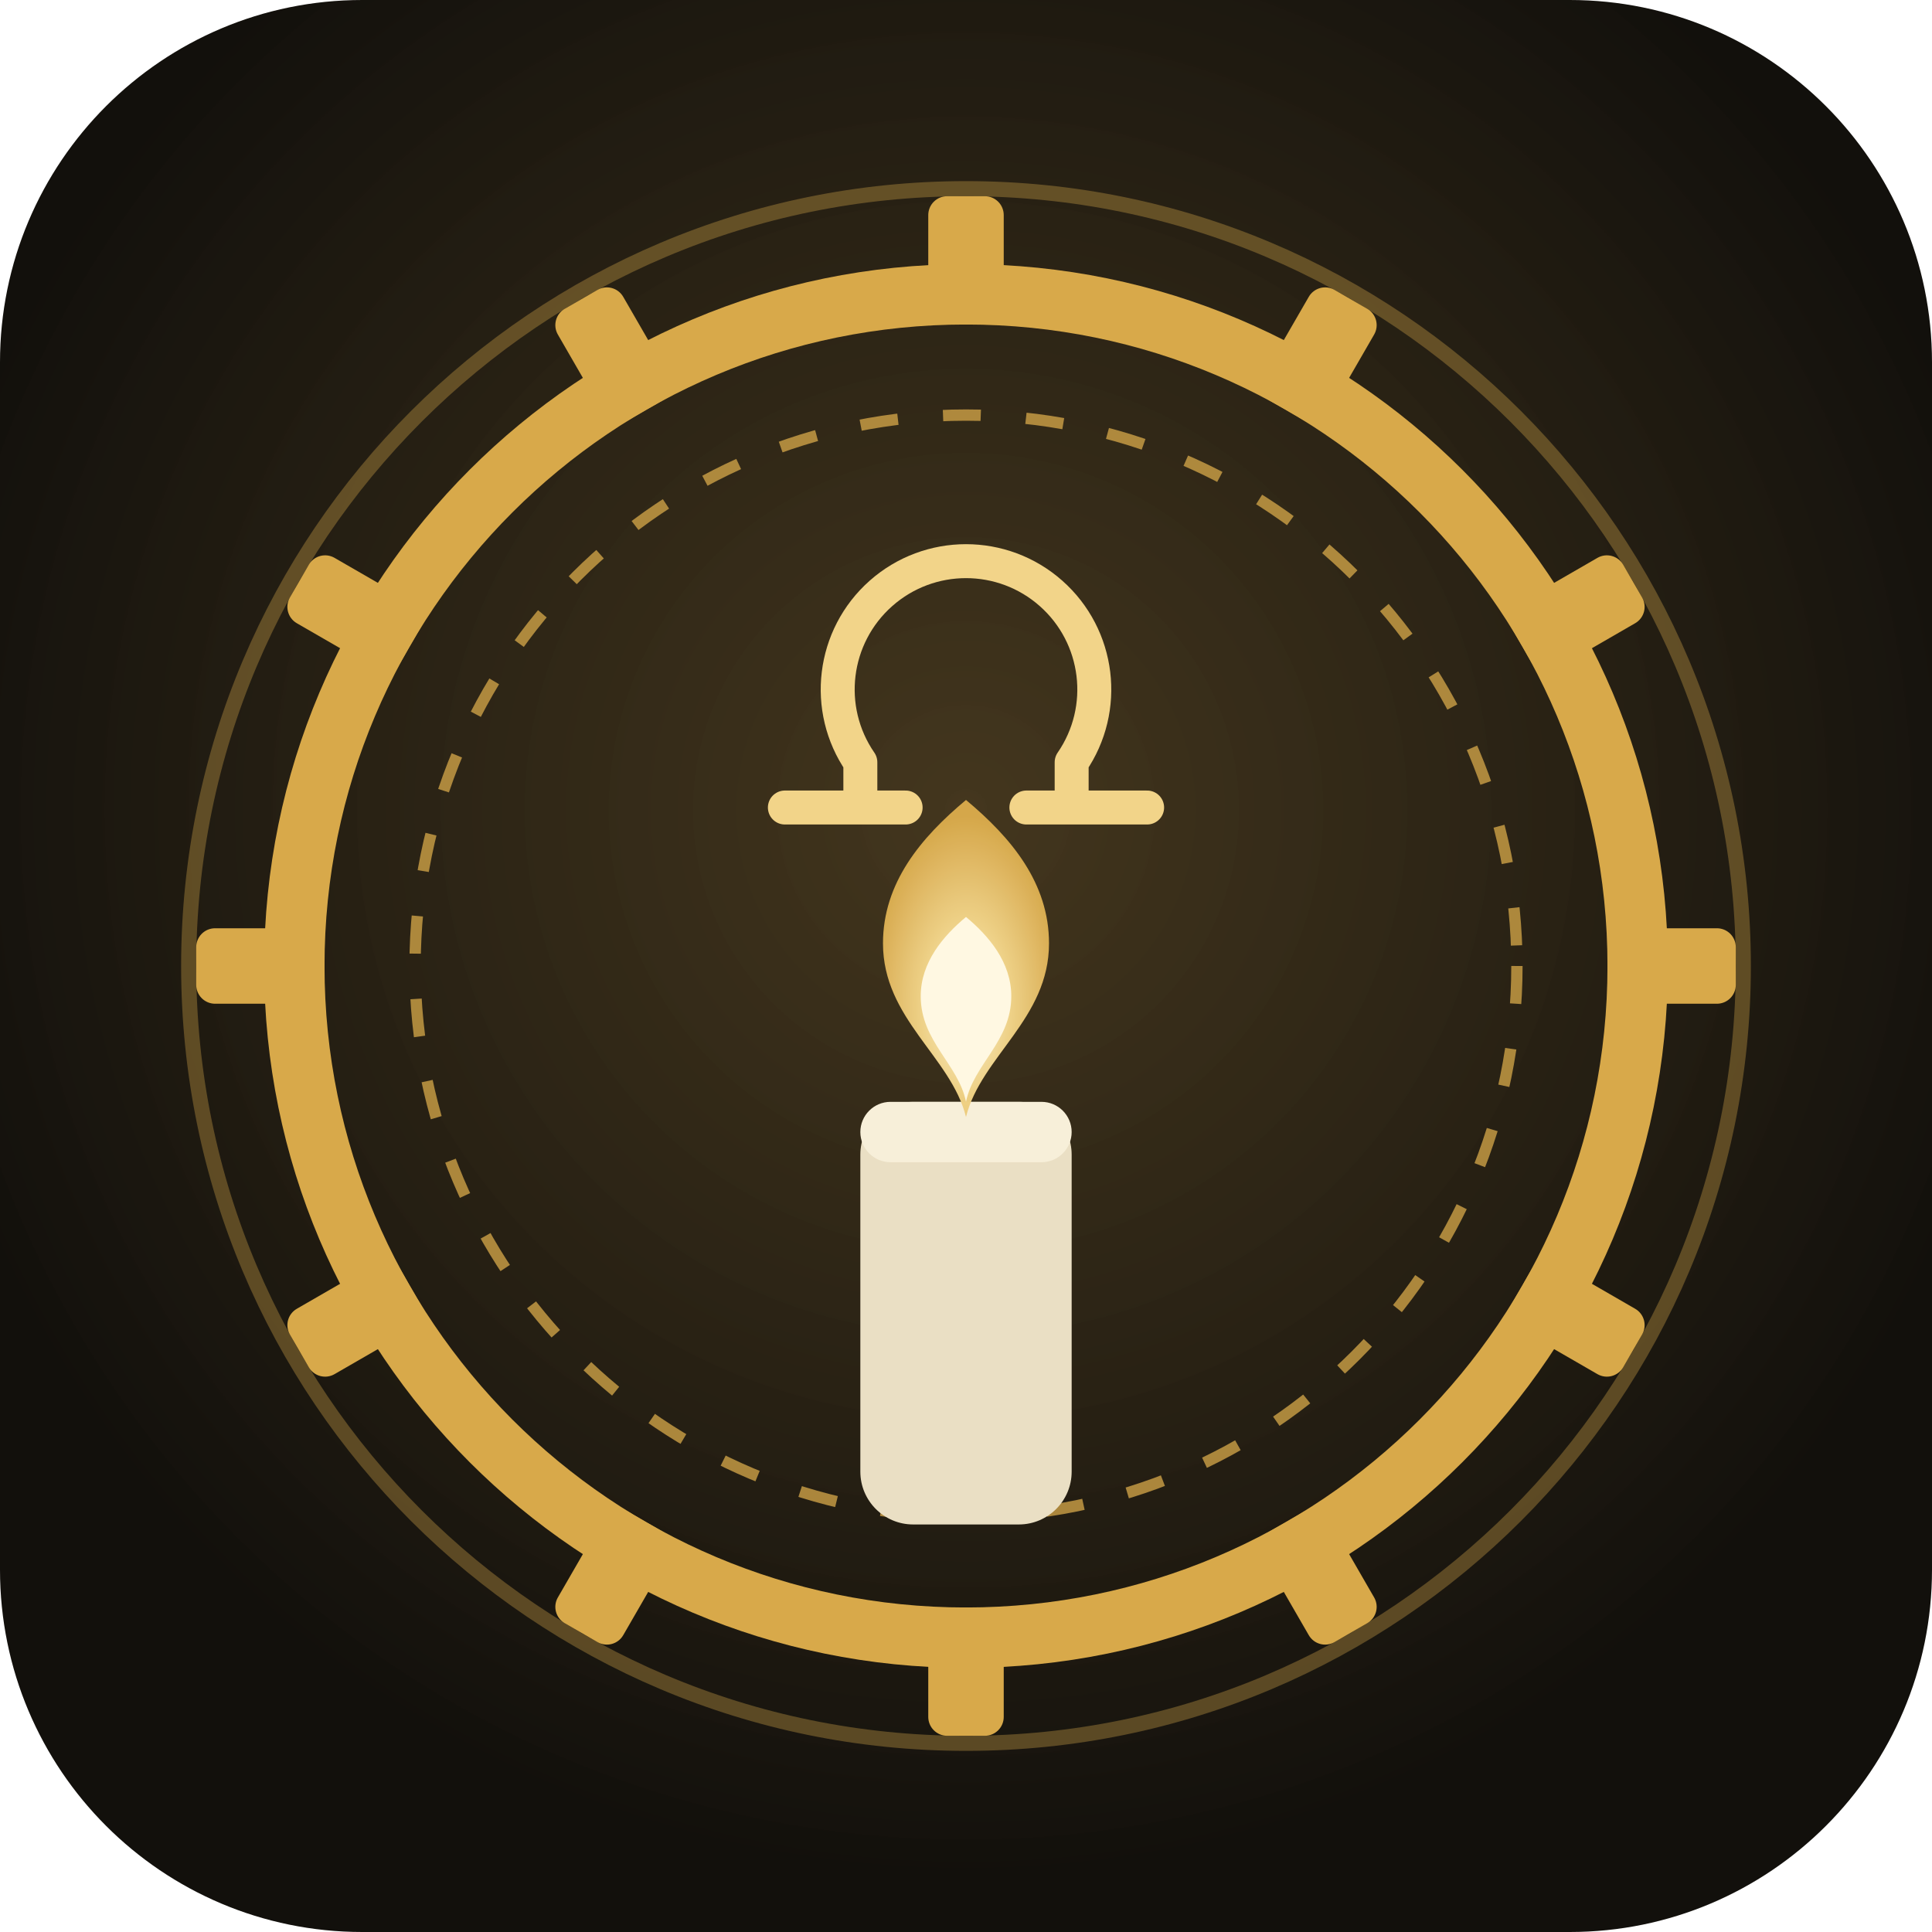
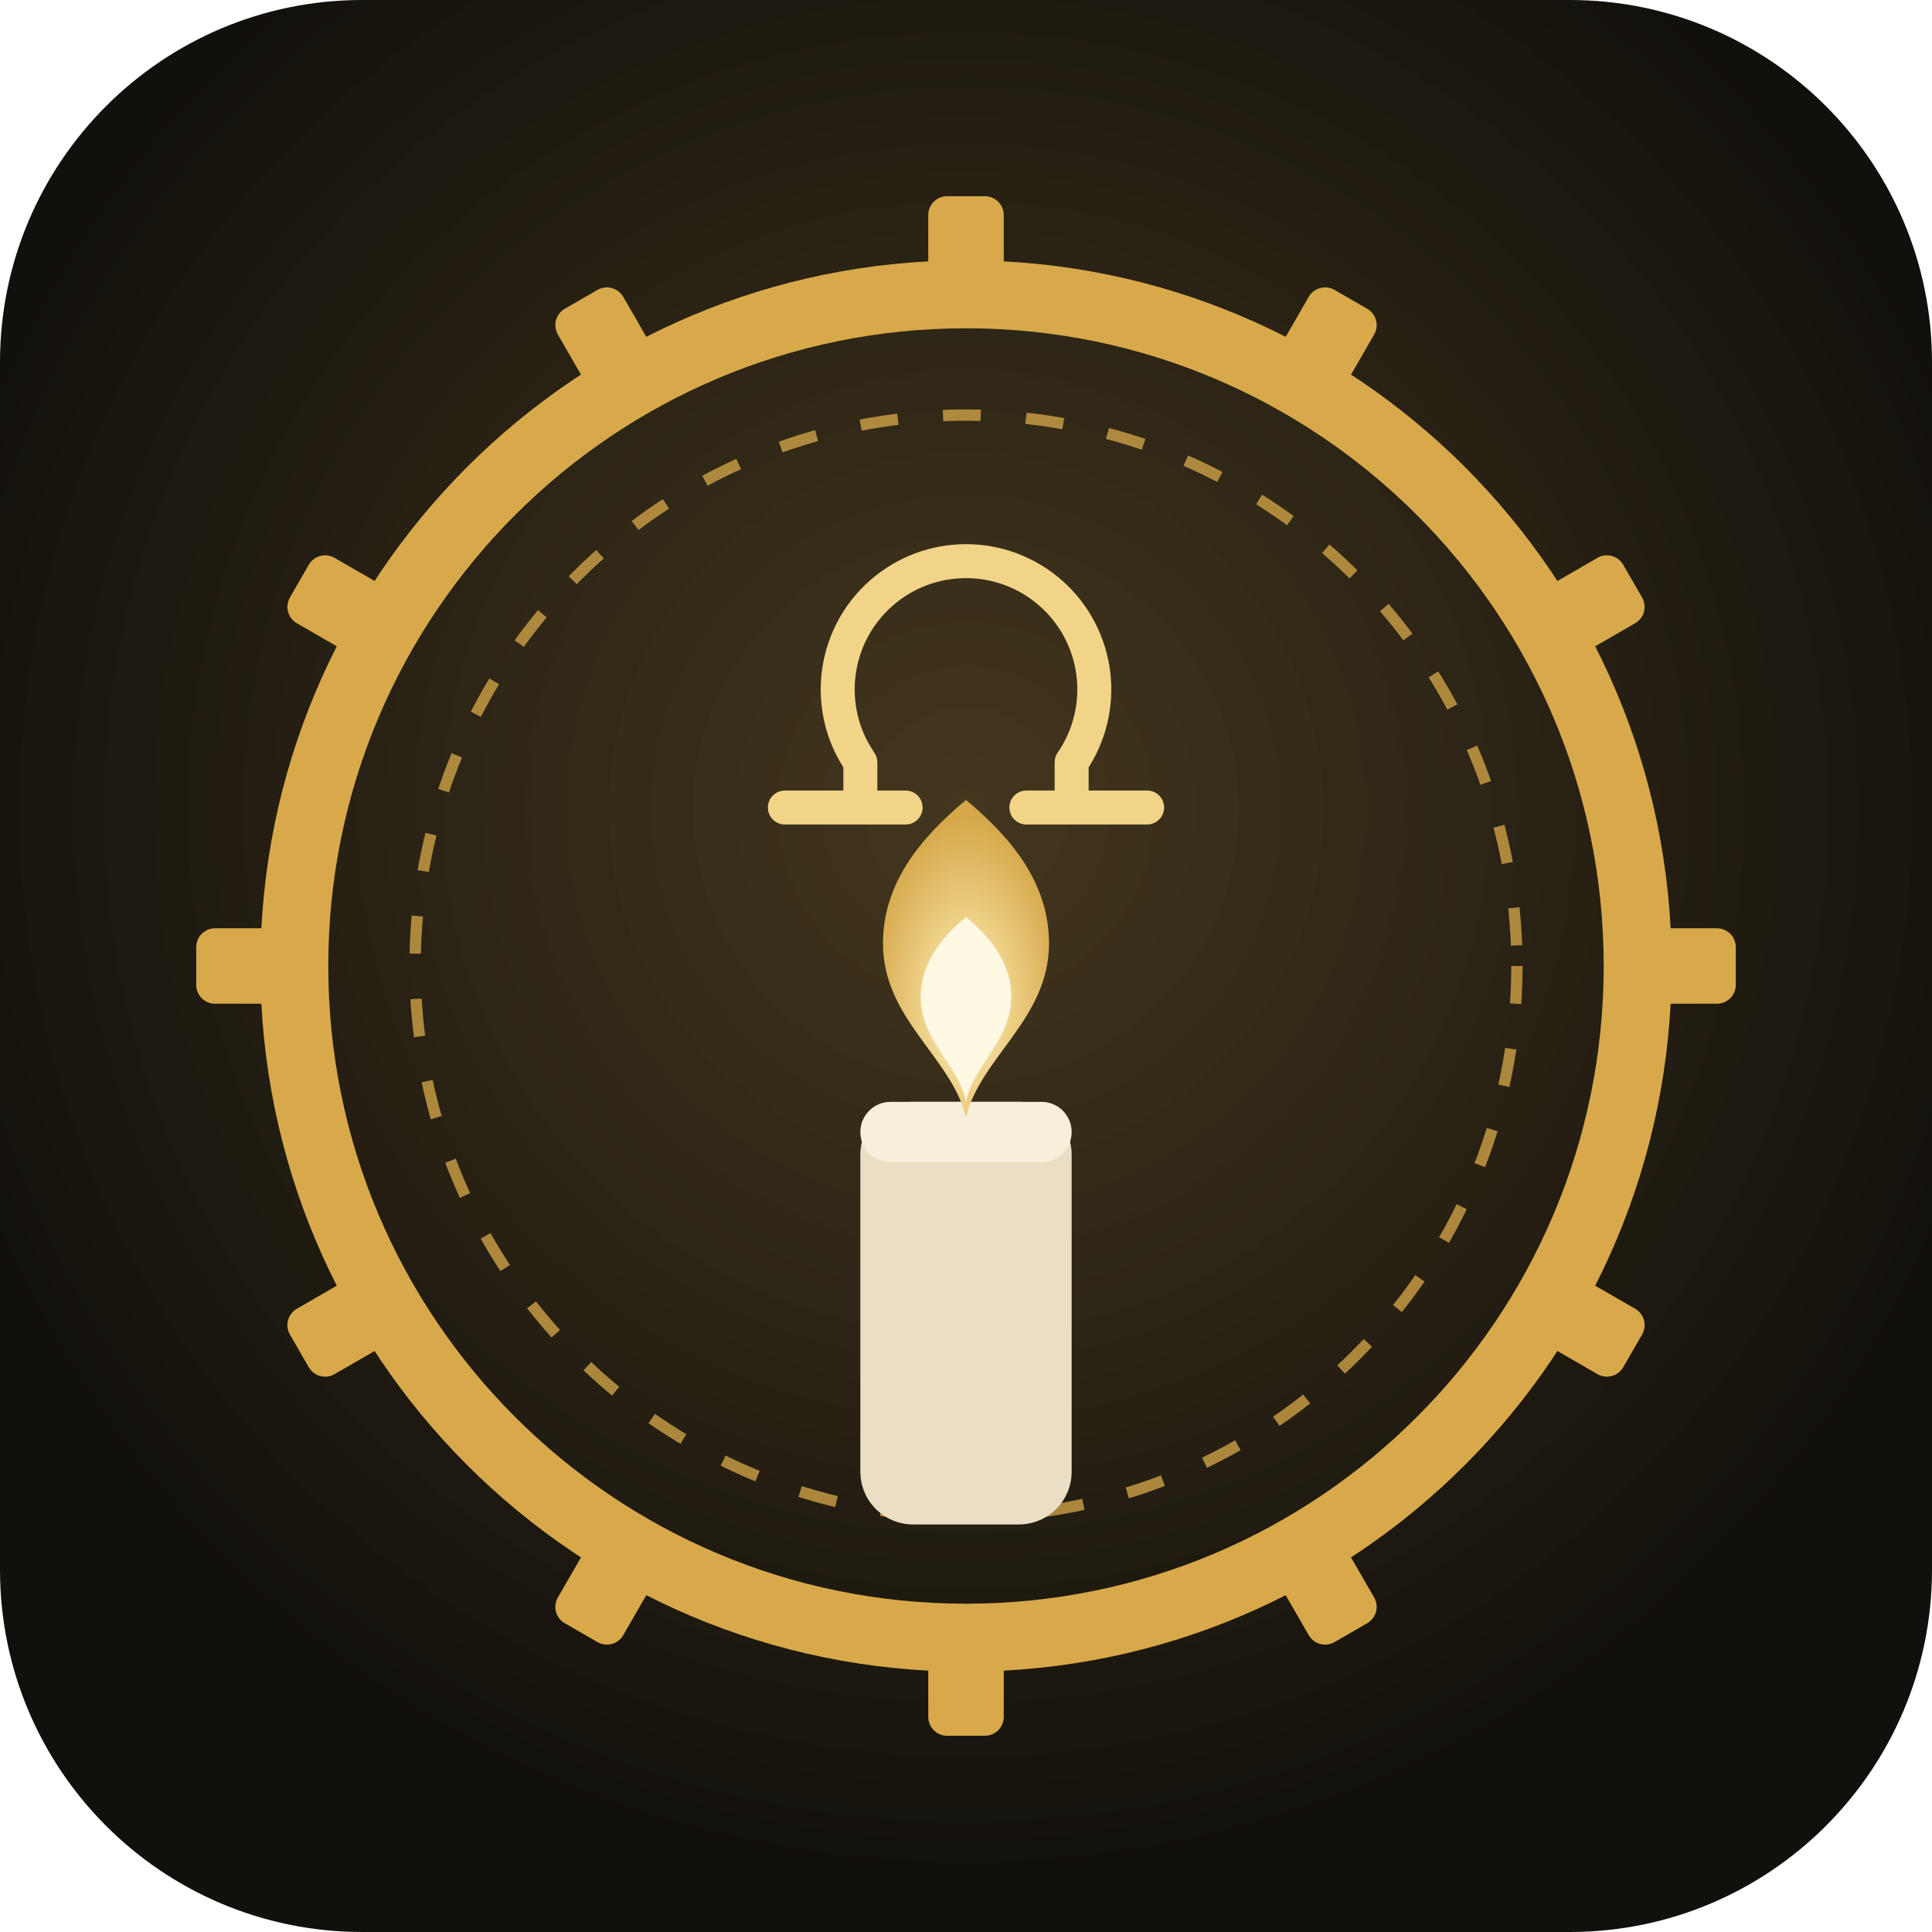
<svg xmlns="http://www.w3.org/2000/svg" viewBox="0 0 512 512" width="512" height="512">
  <defs>
    <radialGradient id="glow" cx="50%" cy="42%" r="55%">
      <stop offset="0%" stop-color="#3a2c12" stop-opacity="0.95" />
      <stop offset="100%" stop-color="#12100c" stop-opacity="1" />
    </radialGradient>
    <radialGradient id="flame" cx="50%" cy="65%" r="60%">
      <stop offset="0%" stop-color="#fff6d8" />
      <stop offset="45%" stop-color="#f2d489" />
      <stop offset="100%" stop-color="#d8a94a" />
    </radialGradient>
  </defs>
  <rect width="512" height="512" rx="96" fill="url(#glow)" />
  <g stroke="#d8a94a" fill="none">
-     <circle cx="256" cy="256" r="178" stroke-width="16" />
+     <circle cx="256" cy="256" r="178" stroke-width="18" />
    <circle cx="256" cy="256" r="146" stroke-width="3" stroke-dasharray="10 12" opacity="0.75" />
-     <circle cx="256" cy="256" r="206" stroke-width="4" opacity="0.35" />
  </g>
  <g fill="#d8a94a">
    <g id="teeth">
      <rect x="246" y="52" width="20" height="34" rx="5" />
      <rect x="246" y="426" width="20" height="34" rx="5" />
      <rect x="52" y="246" width="34" height="20" rx="5" />
      <rect x="426" y="246" width="34" height="20" rx="5" />
    </g>
    <use href="#teeth" transform="rotate(30 256 256)" />
    <use href="#teeth" transform="rotate(60 256 256)" />
  </g>
  <g>
    <rect x="228" y="292" width="56" height="112" rx="14" fill="#eadfc4" />
    <rect x="228" y="292" width="56" height="16" rx="8" fill="#f7efd9" />
    <path d="M256 296c-4-16-22-26-22-46 0-16 10-28 22-38 12 10 22 22 22 38 0 20-18 30-22 46z" fill="url(#flame)" opacity="0.98" />
    <path d="M256 292c-2-10-12-16-12-28 0-9 6-16 12-21 6 5 12 12 12 21 0 12-10 18-12 28z" fill="#fff8e2" />
  </g>
  <path d="M228 214v-12a34 34 0 1 1 56 0v12M208 214h32M272 214h32" fill="none" stroke="#f2d489" stroke-width="9" stroke-linecap="round" stroke-linejoin="round" />
</svg>
